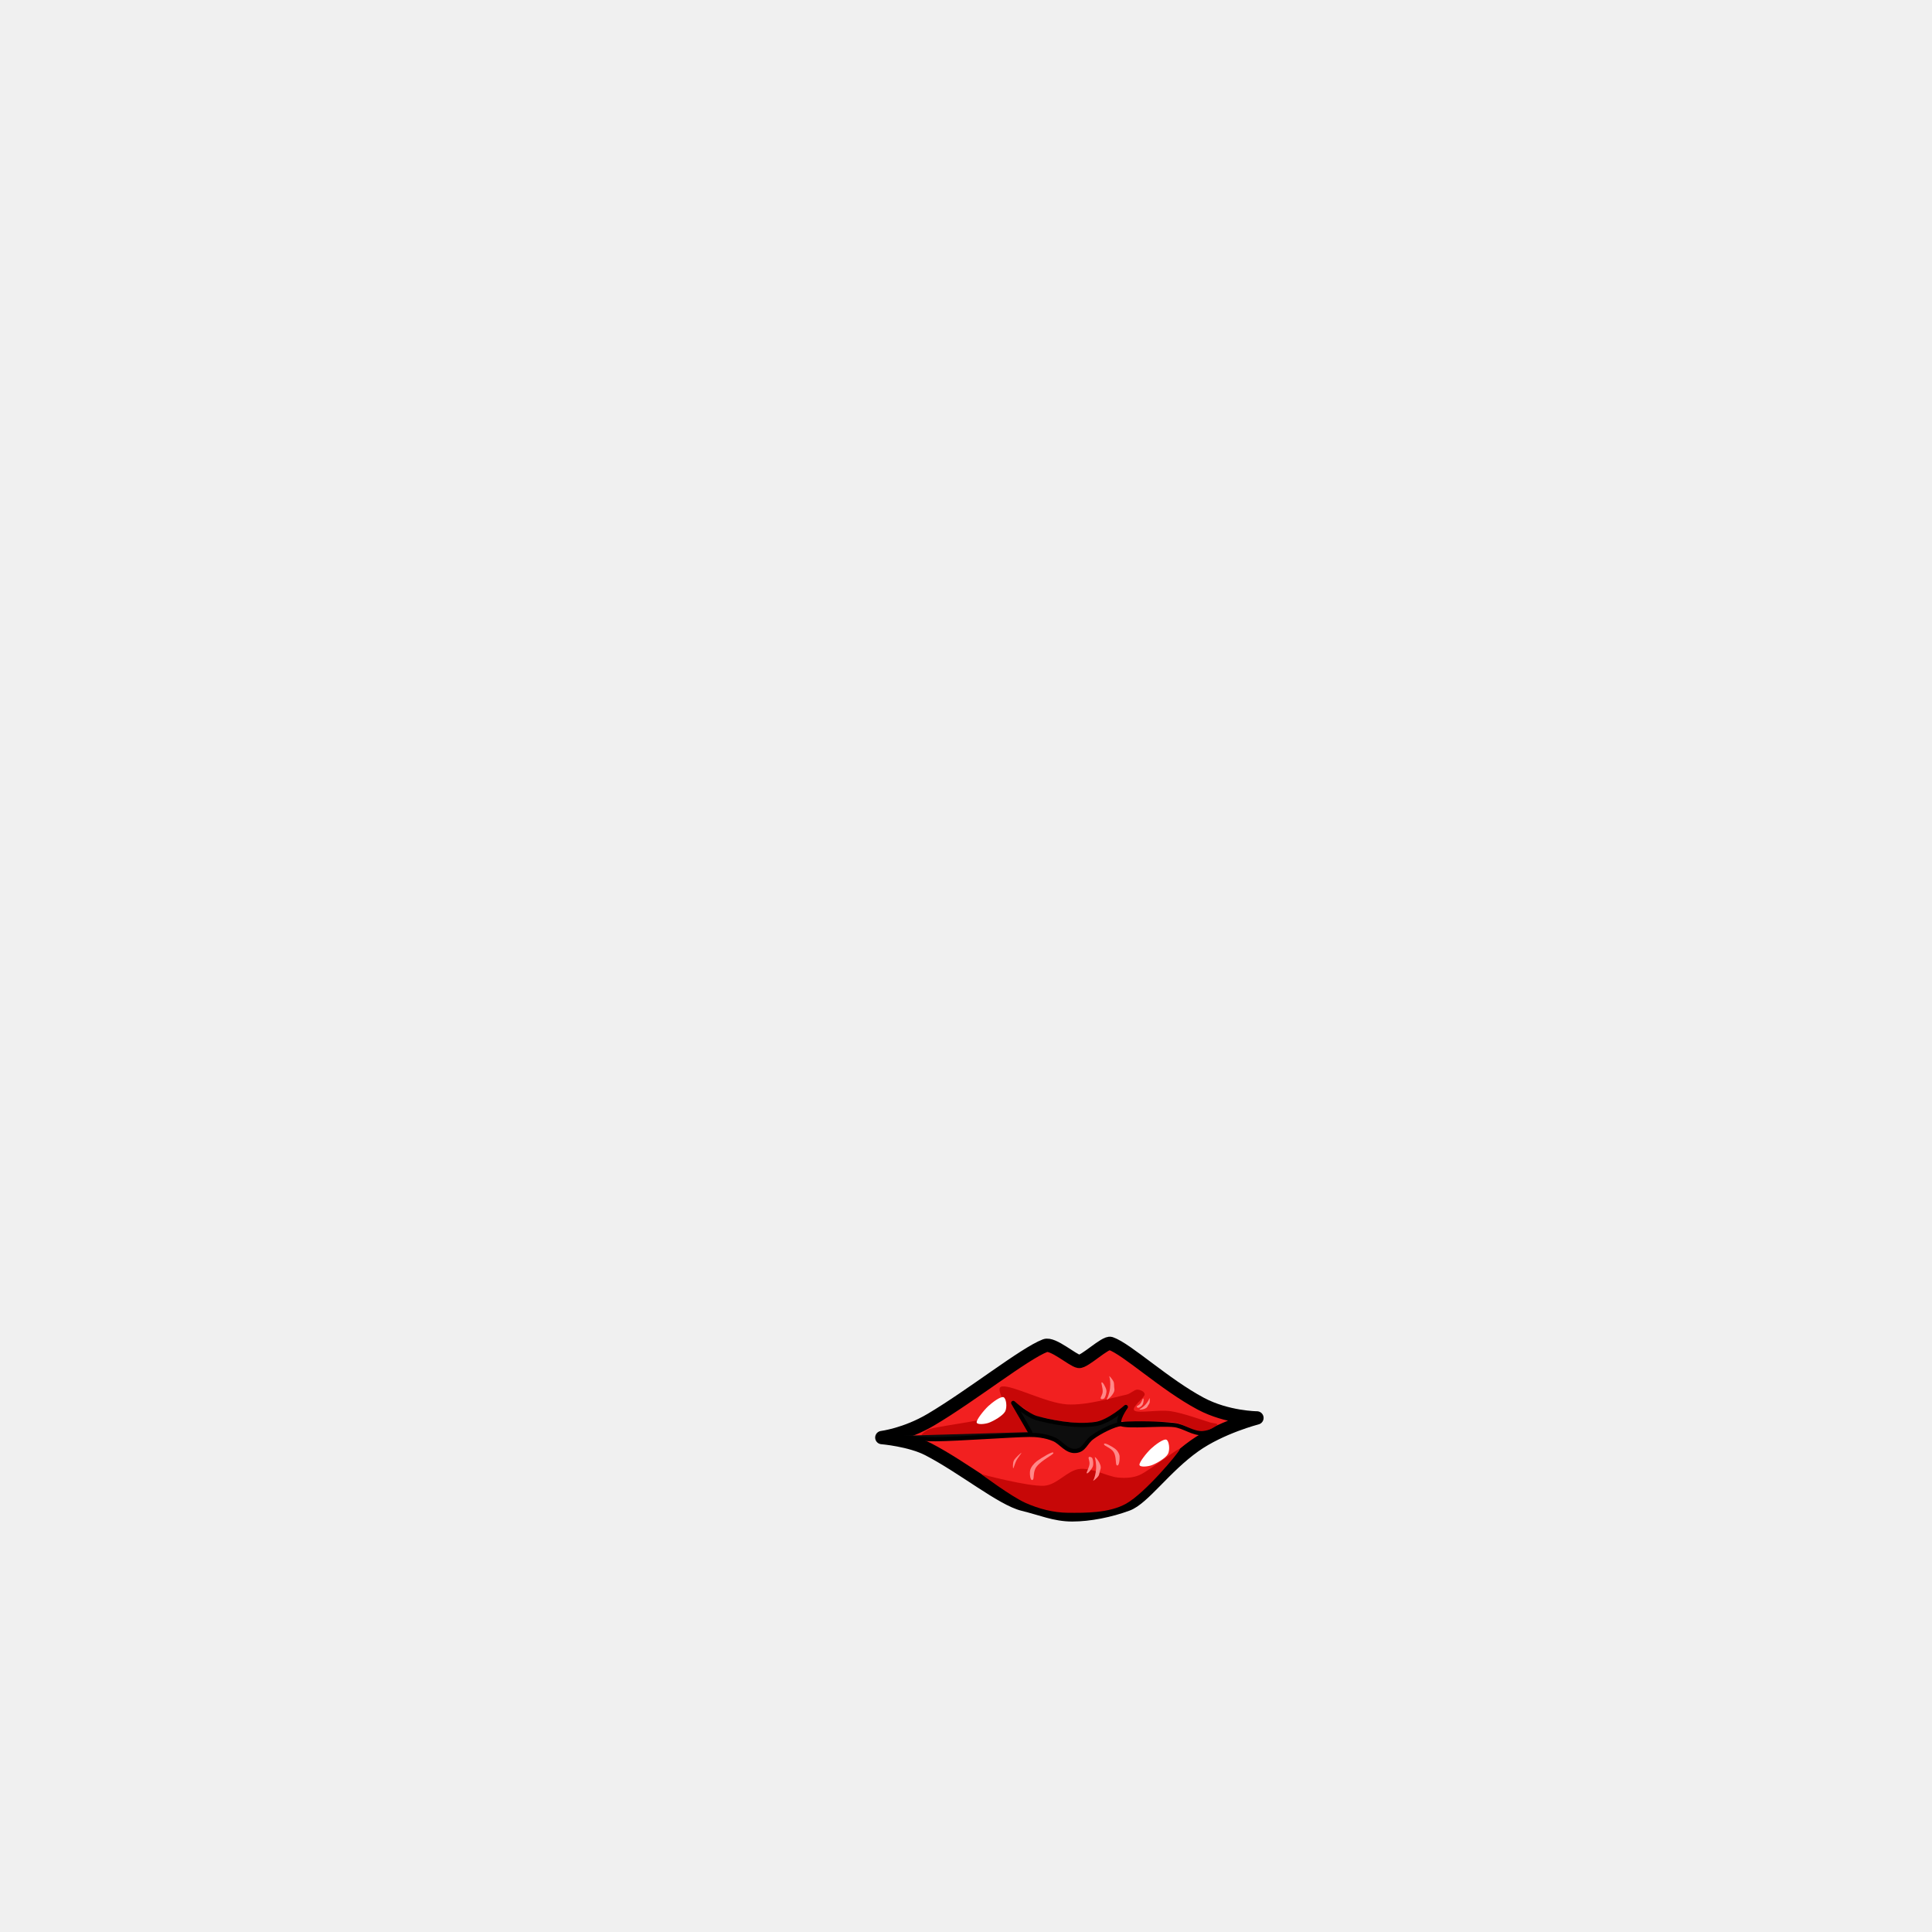
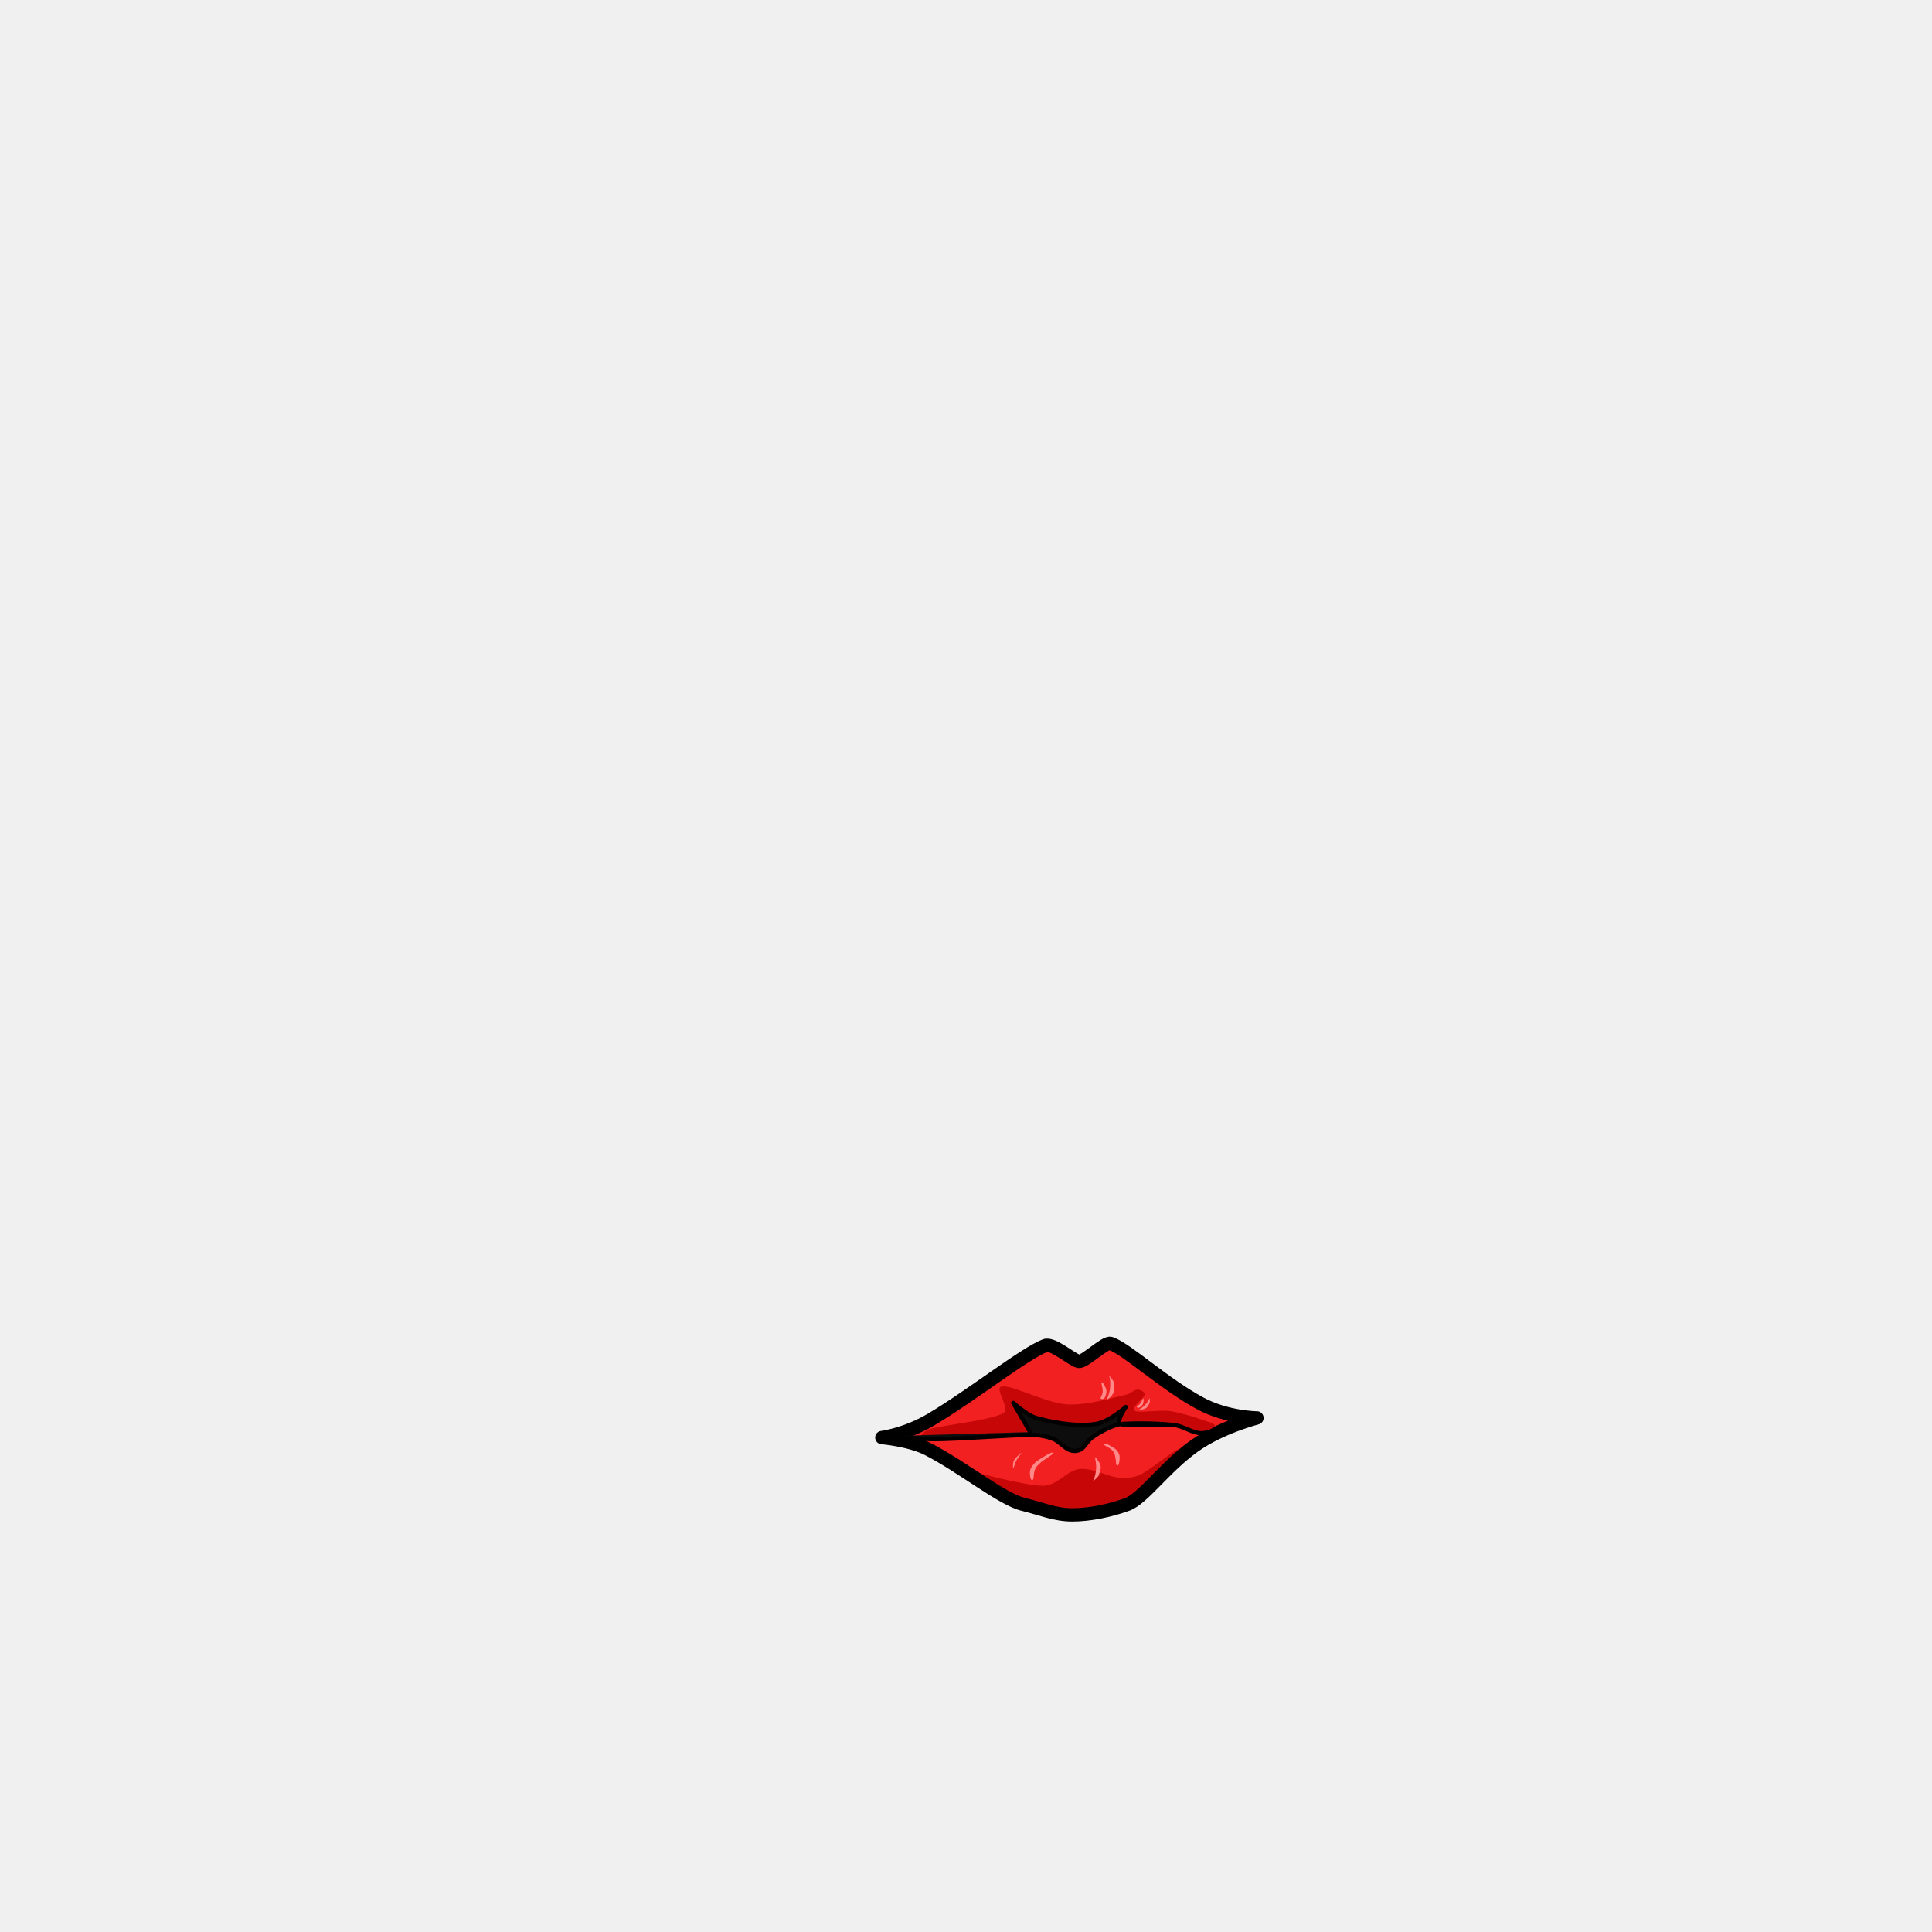
<svg xmlns="http://www.w3.org/2000/svg" width="100%" height="100%" viewBox="0 0 400 400" version="1.1" xml:space="preserve" style="fill-rule:evenodd;clip-rule:evenodd;stroke-linecap:round;stroke-linejoin:round;stroke-miterlimit:1.5;">
  <g id="lips" transform="matrix(1,0,0,1,10.8005,-1.27064)">
    <g id="lips1">
-       <path d="M171.773,298.903C171.773,298.903 177.645,299.39 181.427,301.352C188.63,305.09 196.649,311.661 201.048,312.728C204.841,313.647 207.602,314.907 211.194,314.907C214.786,314.907 219.057,314.037 222.599,312.728C225.915,311.502 230.313,305.025 236.497,300.628C241.938,296.759 249.435,294.837 249.435,294.837C249.435,294.837 243.28,294.799 237.816,291.892C230.33,287.909 222.553,280.596 219.145,279.42C218.05,279.043 213.705,283.319 212.561,283.138C211.273,282.935 207.175,279.256 205.59,279.866C201.254,281.534 190.41,290.169 181.971,295.171C176.694,298.299 171.773,298.903 171.773,298.903Z" style="fill:rgb(242,32,32);stroke:black;stroke-width:2.76px;" />
-       <path d="M192.356,306.473C192.356,306.473 201.948,309.061 205.34,308.882C208.052,308.74 210.16,305.687 212.707,305.403C215.254,305.119 218.54,306.972 220.62,307.177C222.147,307.327 223.793,307.263 225.191,306.631C227.328,305.665 233.911,300.389 233.445,301.378C232.979,302.368 226.248,310.383 222.394,312.566C218.848,314.574 213.799,314.499 210.319,314.476C207.308,314.456 204.27,313.655 201.519,312.43C198.526,311.096 192.356,306.473 192.356,306.473Z" style="fill:rgb(199,7,7);" />
-       <path d="M181.765,297.109C184.572,296.33 194.453,295.299 196.936,293.835C198.521,292.901 194.841,288.573 196.663,288.323C198.855,288.023 205.795,291.752 210.088,292.034C214.245,292.307 219.994,290.524 222.422,290.015C223.227,289.846 224.032,288.978 224.66,288.978C225.275,288.978 226.264,289.404 226.188,290.015C226.097,290.742 223.204,292.771 224.114,293.344C225.023,293.917 229.164,293.065 231.645,293.453C234.265,293.862 238.239,295.327 239.831,295.8C240.294,295.937 241.523,295.972 241.195,296.291C240.868,296.609 239.071,297.783 237.866,297.71C236.366,297.619 234.175,296.01 232.191,295.745C229.462,295.381 223.095,296.109 221.494,295.527C220.413,295.134 223.03,292.17 222.586,292.252C222.402,292.286 220.353,294.289 218.899,294.772C217.27,295.313 215.161,296.1 212.872,295.909C210.73,295.73 208.142,295.518 206.159,294.981C205.247,294.734 203.934,294.635 203.025,294.206C202.116,293.778 201.611,293.021 200.975,292.689C200.093,292.229 198.608,290.921 198.798,291.696C199.013,292.57 202.264,297.933 202.264,297.933C202.264,297.933 182.669,298.815 180.09,298.51C179.551,298.446 181.064,297.304 181.765,297.109Z" style="fill:rgb(199,7,7);" />
+       <path d="M171.773,298.903C171.773,298.903 177.645,299.39 181.427,301.352C188.63,305.09 196.649,311.661 201.048,312.728C204.841,313.647 207.602,314.907 211.194,314.907C214.786,314.907 219.057,314.037 222.599,312.728C225.915,311.502 230.313,305.025 236.497,300.628C241.938,296.759 249.435,294.837 249.435,294.837C249.435,294.837 243.28,294.799 237.816,291.892C230.33,287.909 222.553,280.596 219.145,279.42C218.05,279.043 213.705,283.319 212.561,283.138C211.273,282.935 207.175,279.256 205.59,279.866C201.254,281.534 190.41,290.169 181.971,295.171C176.694,298.299 171.773,298.903 171.773,298.903Z" style="fill:rgb(242,32,32);" />
+       <clipPath id="_clip1">
+         <path d="M171.773,298.903C171.773,298.903 177.645,299.39 181.427,301.352C188.63,305.09 196.649,311.661 201.048,312.728C204.841,313.647 207.602,314.907 211.194,314.907C214.786,314.907 219.057,314.037 222.599,312.728C225.915,311.502 230.313,305.025 236.497,300.628C241.938,296.759 249.435,294.837 249.435,294.837C249.435,294.837 243.28,294.799 237.816,291.892C230.33,287.909 222.553,280.596 219.145,279.42C218.05,279.043 213.705,283.319 212.561,283.138C211.273,282.935 207.175,279.256 205.59,279.866C201.254,281.534 190.41,290.169 181.971,295.171C176.694,298.299 171.773,298.903 171.773,298.903Z" />
+       </clipPath>
+       <g clip-path="url(#_clip1)">
+         <path d="M190.788,305.974C190.788,305.974 201.686,308.977 205.34,308.882C208.055,308.812 210.16,305.687 212.707,305.403C215.254,305.119 218.54,306.972 220.62,307.177C222.147,307.327 223.793,307.263 225.191,306.631C227.328,305.665 233.703,300.342 233.445,301.378C233.187,302.415 223.642,312.851 223.642,312.851L212.138,315.403L201.27,313.321L190.788,305.974Z" style="fill:rgb(199,7,7);" />
+       </g>
+       <path d="M171.773,298.903C171.773,298.903 177.645,299.39 181.427,301.352C188.63,305.09 196.649,311.661 201.048,312.728C204.841,313.647 207.602,314.907 211.194,314.907C214.786,314.907 219.057,314.037 222.599,312.728C225.915,311.502 230.313,305.025 236.497,300.628C241.938,296.759 249.435,294.837 249.435,294.837C249.435,294.837 243.28,294.799 237.816,291.892C230.33,287.909 222.553,280.596 219.145,279.42C218.05,279.043 213.705,283.319 212.561,283.138C211.273,282.935 207.175,279.256 205.59,279.866C201.254,281.534 190.41,290.169 181.971,295.171C176.694,298.299 171.773,298.903 171.773,298.903Z" style="fill:none;stroke:black;stroke-width:2.76px;" />
+       <path d="M181.765,297.109C184.572,296.33 194.453,295.299 196.936,293.835C198.521,292.901 194.841,288.573 196.663,288.323C198.855,288.023 205.795,291.752 210.088,292.034C214.245,292.307 219.994,290.524 222.422,290.015C223.227,289.846 224.032,288.978 224.66,288.978C225.275,288.978 226.264,289.404 226.188,290.015C226.097,290.742 223.204,292.771 224.114,293.344C225.023,293.917 229.164,293.065 231.645,293.453C234.265,293.862 238.325,295.273 239.831,295.8C240.202,295.929 240.931,296.306 240.684,296.612C240.379,296.991 237.998,298.075 237.998,298.075L232.191,296.11L220.494,296.11L202.264,297.933C202.264,297.933 182.669,298.815 180.09,298.51C179.551,298.446 181.064,297.304 181.765,297.109Z" style="fill:rgb(199,7,7);" />
      <path d="M173.575,298.603C173.575,298.603 179.799,299.271 182.922,299.242C187.71,299.199 198.544,298.387 202.308,298.341C203.566,298.325 205.655,298.479 207.462,299.276C208.87,299.898 210.031,301.836 211.892,301.67C213.744,301.504 213.833,299.973 215.367,298.846C217.034,297.621 219.955,296.198 221.249,296.105C224.918,295.841 229.438,296.001 232.283,296.313C234.358,296.541 236.243,298.183 238.32,297.978C240.784,297.735 247.064,294.856 247.064,294.856C247.064,294.856 240.784,297.735 238.32,297.978C236.243,298.183 234.358,296.541 232.283,296.313C229.438,296.001 222.915,296.729 221.249,296.105C220.098,295.673 222.29,292.566 222.29,292.566C222.29,292.566 218.906,295.635 216.053,296.09C211.638,296.794 206.122,295.507 203.762,294.856C201.925,294.348 198.974,291.733 198.974,291.733C198.974,291.733 201.313,295.76 202.483,297.773" style="fill:rgb(13,13,13);stroke:black;stroke-width:0.87px;" />
-     </g>
-     <g transform="matrix(1,0,0,1,-0.596901,1.44962)">
-       <path d="M192.003,294.29C191.974,293.722 193.466,291.832 194.39,290.965C195.282,290.127 196.962,288.904 197.545,289.089C198.128,289.274 198.378,291.201 197.886,292.073C197.389,292.954 195.541,294.006 194.561,294.376C193.762,294.676 192.031,294.859 192.003,294.29Z" style="fill:white;" />
-     </g>
-     <g transform="matrix(1,0,0,1,33.112,10.2432)">
-       <path d="M192.003,294.29C191.974,293.722 193.466,291.832 194.39,290.965C195.282,290.127 196.962,288.904 197.545,289.089C198.128,289.274 198.378,291.201 197.886,292.073C197.389,292.954 195.541,294.006 194.561,294.376C193.762,294.676 192.031,294.859 192.003,294.29Z" style="fill:white;" />
    </g>
    <g id="lower">
      <path d="M200.676,302.05C200.593,302.047 199.404,303.105 199.12,303.642C198.866,304.124 198.894,305.266 198.977,305.269C199.061,305.272 199.351,304.171 199.621,303.66C199.904,303.123 200.76,302.053 200.676,302.05Z" style="fill:rgb(255,136,136);" />
      <path d="M203.032,307.638C203.376,307.384 203.006,305.946 203.828,304.909C204.916,303.538 207.206,302.494 207.289,302.126C207.434,301.481 204.705,303.172 203.905,303.764C203.267,304.235 202.632,305.028 202.486,305.674C202.341,306.319 202.485,308.042 203.032,307.638Z" style="fill:rgb(255,136,136);" />
      <g transform="matrix(0.984277,0.17663,0.17663,-0.984277,-50.4367,550.871)">
        <path d="M218.874,286.279C219.029,286.666 219.131,287.732 219.026,288.669C218.894,289.836 218.435,290.812 218.35,290.994C218.148,291.43 220.132,289.865 219.922,288.811C219.825,288.323 219.922,287.749 219.747,287.327C219.574,286.907 218.705,285.857 218.874,286.279Z" style="fill:rgb(255,136,136);" />
-       </g>
-       <g transform="matrix(0.984277,0.17663,0.17663,-0.984277,-50.4367,550.871)">
-         <path d="M217.084,290.776C217.036,290.523 217.474,290.058 217.5,289.383C217.529,288.622 217.155,287.652 217.259,287.501C217.455,287.218 218.161,288.535 218.263,289.073C218.365,289.612 218.066,290.448 217.87,290.732C217.721,290.948 217.133,291.034 217.084,290.776Z" style="fill:rgb(255,136,136);" />
      </g>
      <path d="M217.778,300.318C217.841,300.675 219.22,301.013 219.779,301.932C220.359,302.887 220.124,304.42 220.398,304.629C220.915,305.023 221.051,303.34 220.998,302.773C220.945,302.207 220.557,301.592 220.081,301.229C219.544,300.819 217.672,299.708 217.778,300.318Z" style="fill:rgb(255,136,136);" />
    </g>
    <g id="upper">
      <path d="M218.874,286.279C219.029,286.666 219.131,287.732 219.026,288.669C218.894,289.836 218.435,290.812 218.35,290.994C218.148,291.43 220.132,289.865 219.922,288.811C219.825,288.323 219.922,287.749 219.747,287.327C219.574,286.907 218.705,285.857 218.874,286.279Z" style="fill:rgb(255,136,136);" />
      <path d="M217.084,290.776C217.036,290.523 217.474,290.058 217.5,289.383C217.529,288.622 217.155,287.652 217.259,287.501C217.455,287.218 218.161,288.535 218.263,289.073C218.365,289.612 218.066,290.448 217.87,290.732C217.721,290.948 217.133,291.034 217.084,290.776Z" style="fill:rgb(255,136,136);" />
      <g transform="matrix(0.519489,0.372825,-0.374691,0.522089,220.727,59.7186)">
        <path d="M218.874,286.279C219.029,286.666 219.131,287.732 219.026,288.669C218.894,289.836 218.435,290.812 218.35,290.994C218.148,291.43 220.132,289.865 219.922,288.811C219.825,288.323 219.922,287.749 219.747,287.327C219.574,286.907 218.705,285.857 218.874,286.279Z" style="fill:rgb(255,136,136);" />
      </g>
      <g transform="matrix(0.519489,0.372825,-0.374691,0.522089,220.727,59.7186)">
        <path d="M217.084,290.776C217.036,290.523 217.474,290.058 217.5,289.383C217.529,288.622 217.155,287.652 217.259,287.501C217.455,287.218 218.161,288.535 218.263,289.073C218.365,289.612 218.066,290.448 217.87,290.732C217.721,290.948 217.133,291.034 217.084,290.776Z" style="fill:rgb(255,136,136);" />
      </g>
    </g>
  </g>
</svg>
